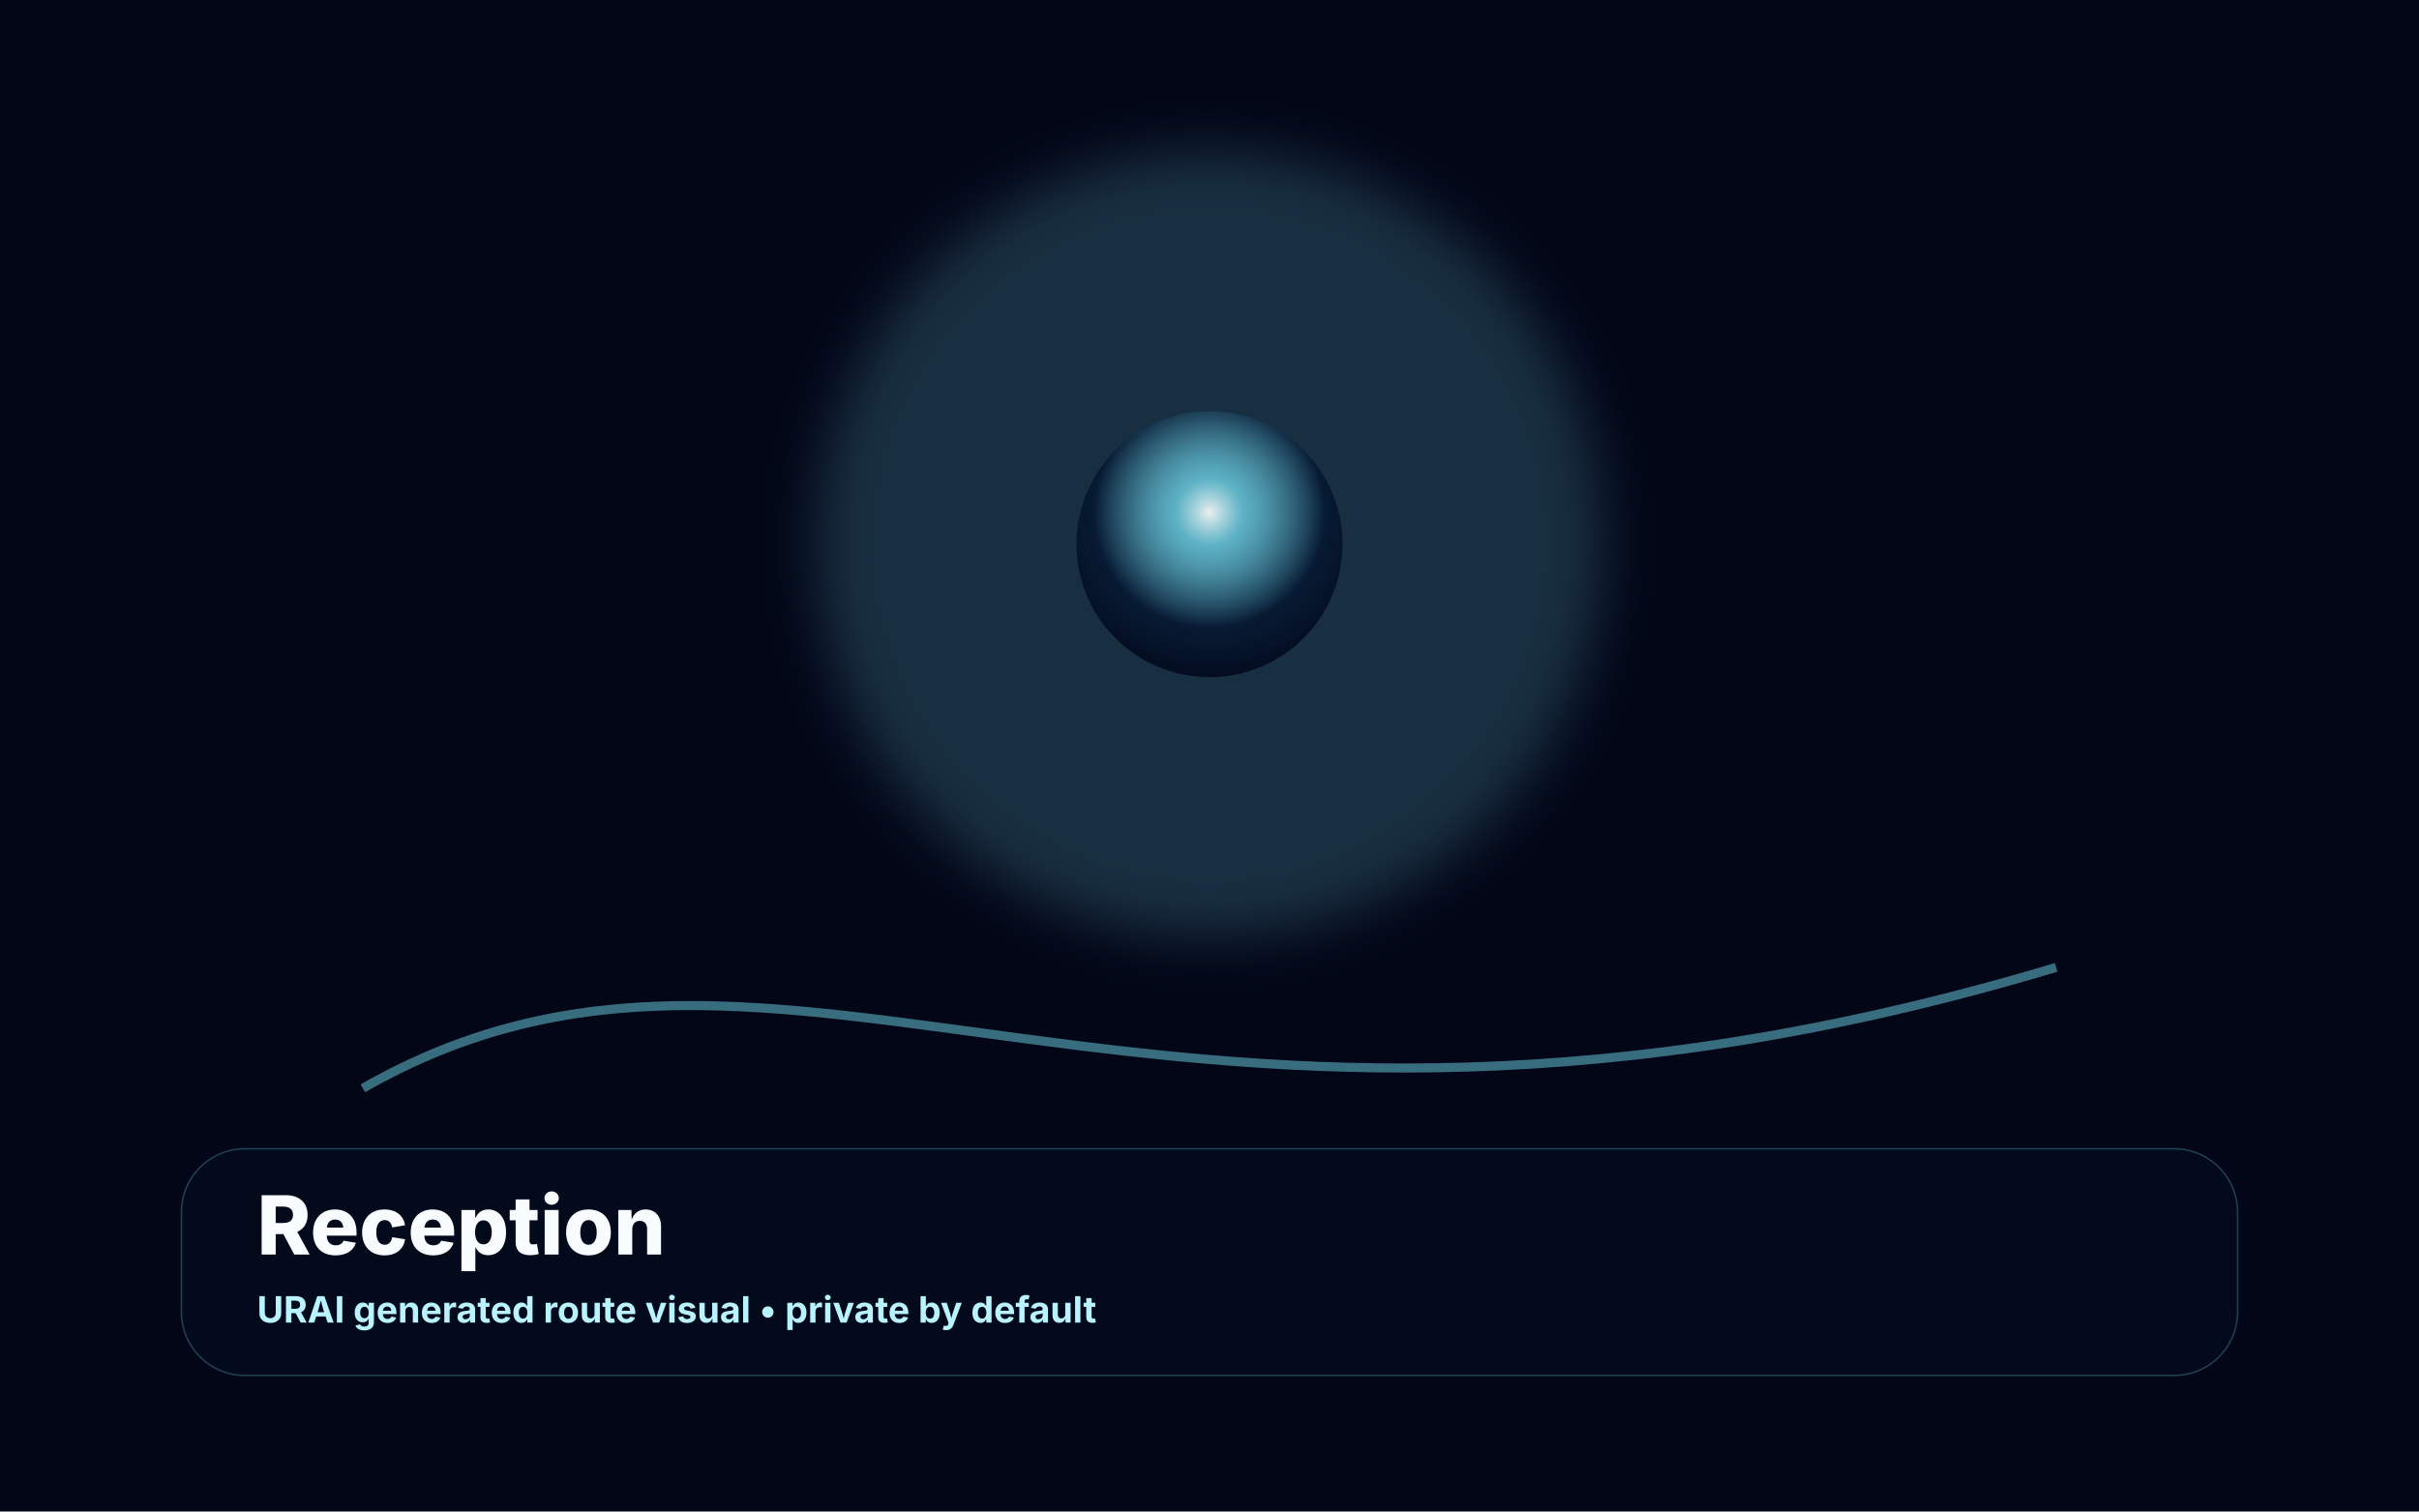
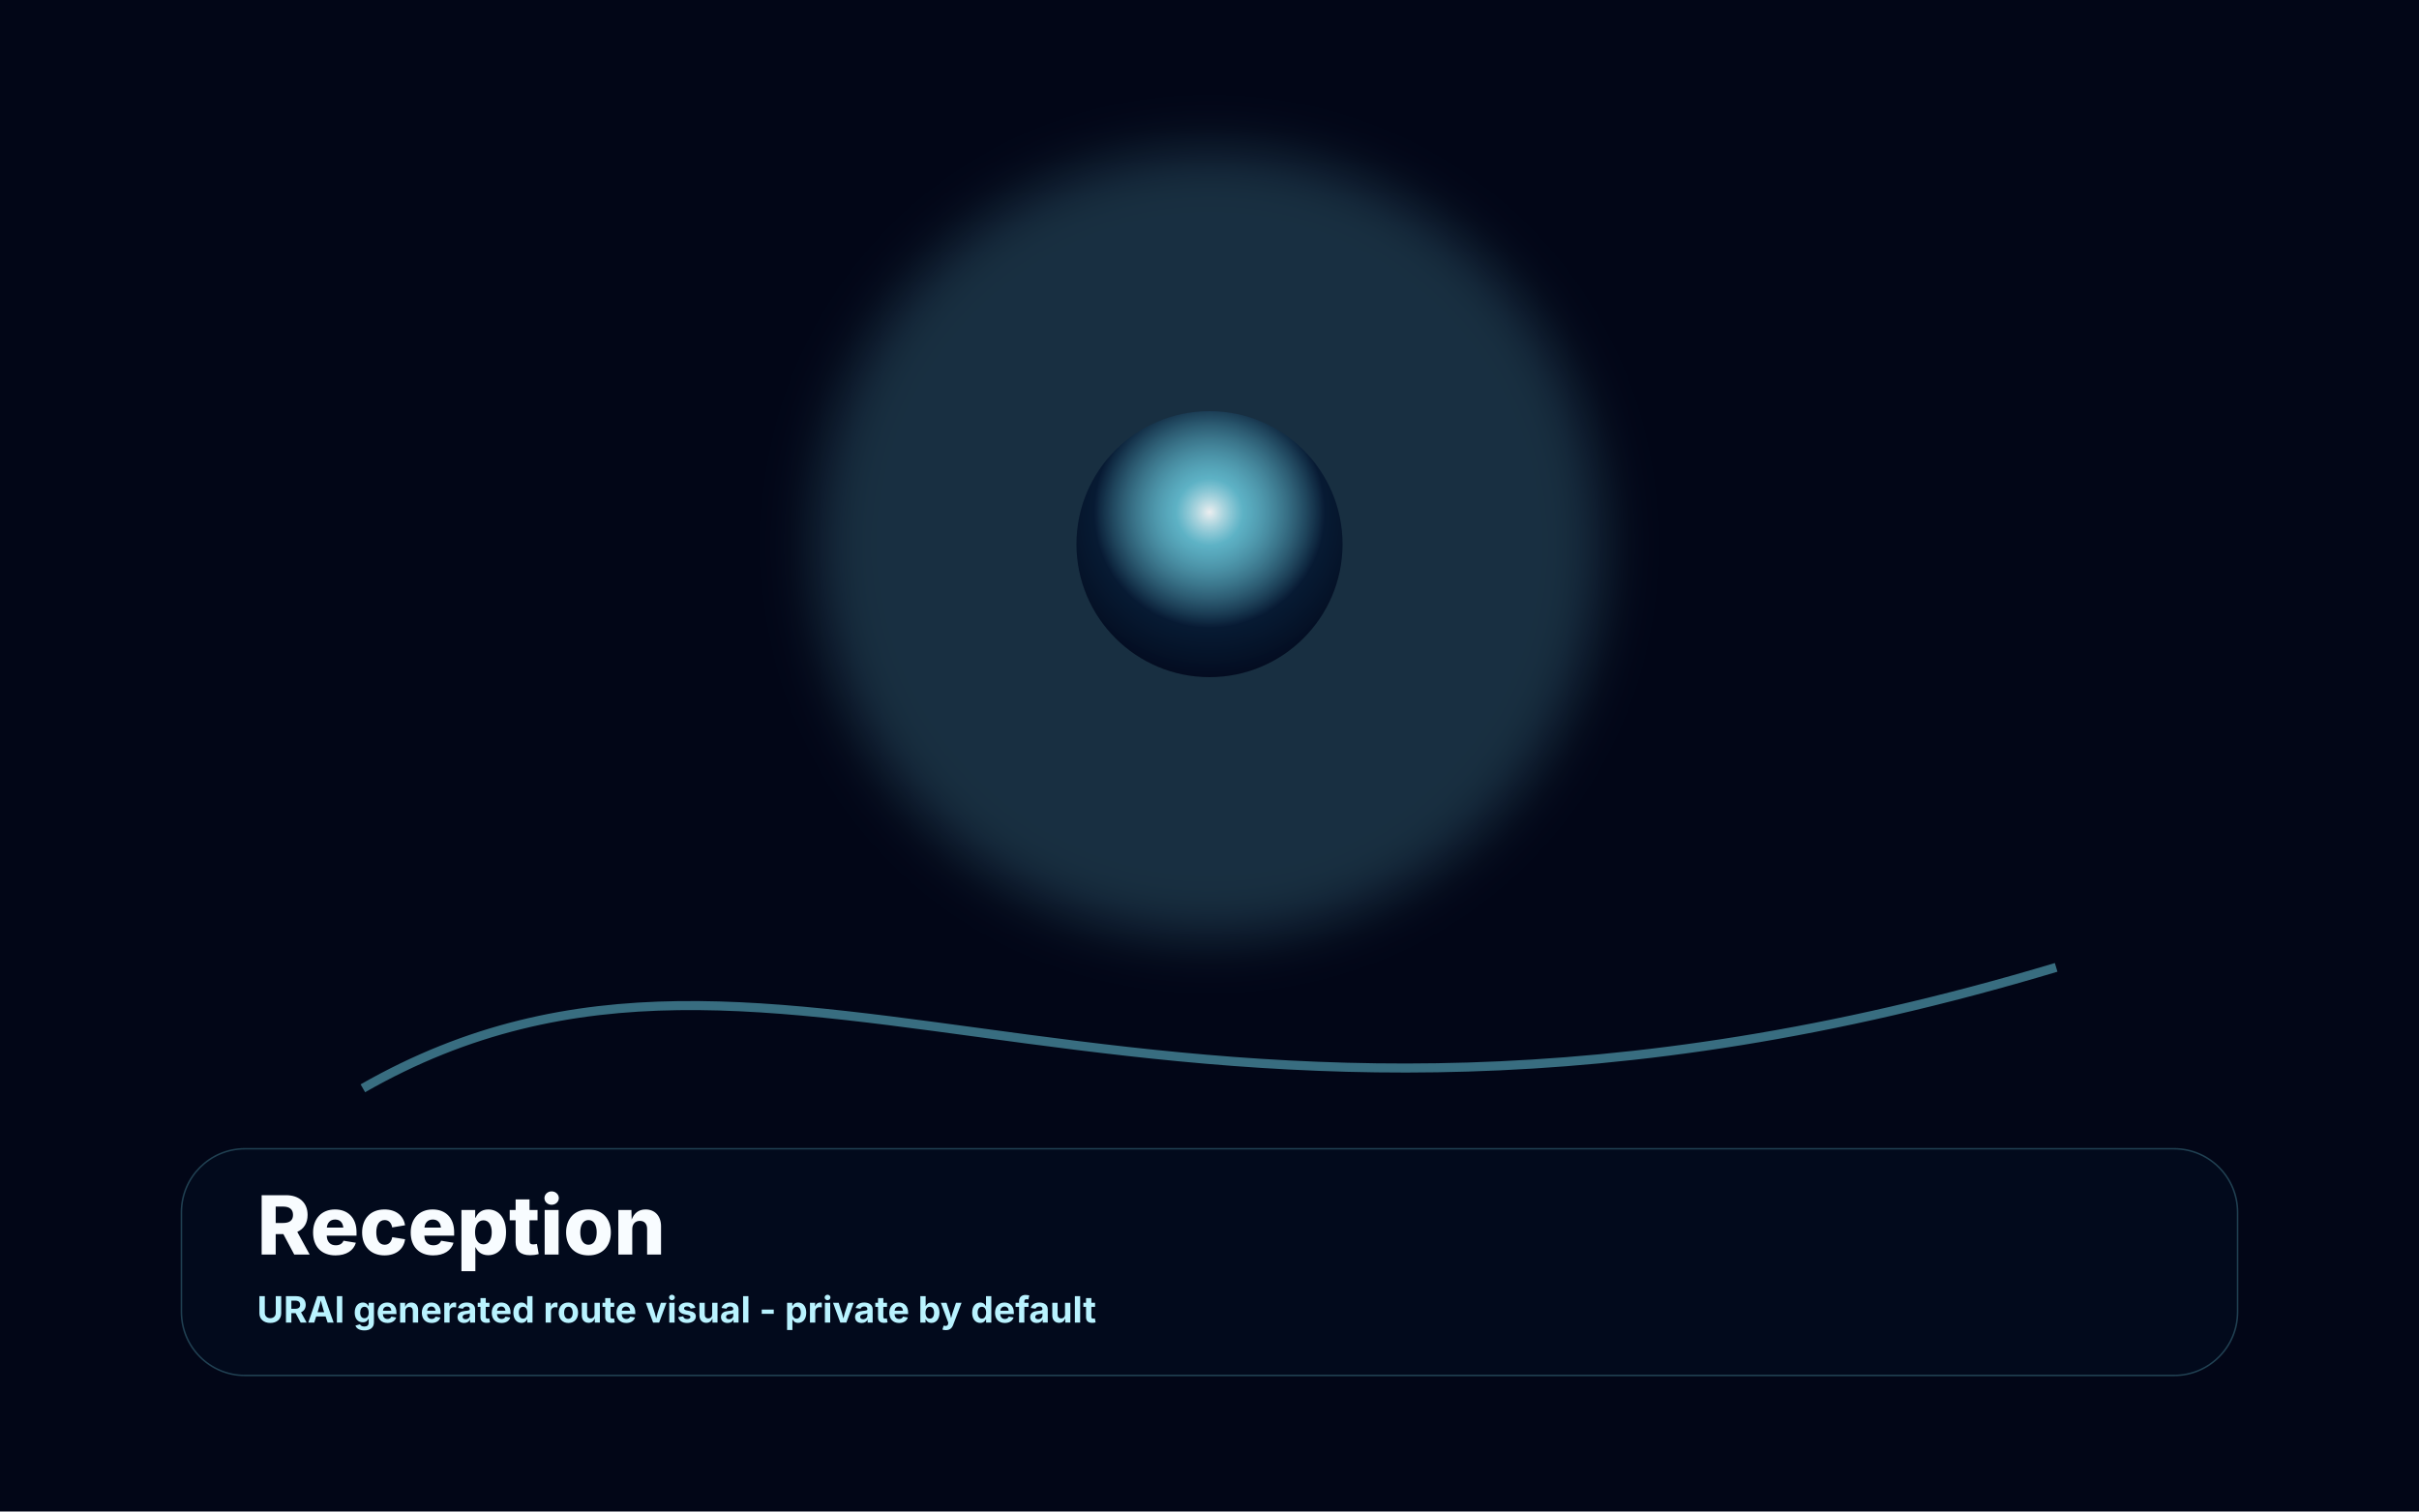
<svg xmlns="http://www.w3.org/2000/svg" viewBox="0 0 1600 1000" role="img" aria-label="Reception">
  <defs>
    <radialGradient id="g" cx="50%" cy="38%" r="70%">
      <stop offset="0" stop-color="#ffffff" stop-opacity=".92" />
      <stop offset=".18" stop-color="#7beafe" stop-opacity=".7" />
      <stop offset=".62" stop-color="#071a33" stop-opacity=".98" />
      <stop offset="1" stop-color="#020617" />
    </radialGradient>
    <filter id="blur">
      <feGaussianBlur stdDeviation="18" />
    </filter>
  </defs>
  <rect width="1600" height="1000" fill="#020617" />
  <circle cx="800" cy="360" r="260" fill="#7beafe" opacity=".18" filter="url(#blur)" />
  <circle cx="800" cy="360" r="88" fill="url(#g)" />
  <path d="M240 720 C520 560 760 820 1360 640" fill="none" stroke="#7beafe" stroke-width="6" opacity=".45" />
  <rect x="120" y="760" width="1360" height="150" rx="42" fill="#030b1d" opacity=".78" stroke="#7beafe" stroke-opacity=".32" />
  <text x="170" y="830" font-family="Inter,Arial,sans-serif" font-size="54" font-weight="800" fill="#f8fcff">Reception</text>
-   <text x="170" y="875" font-family="Inter,Arial,sans-serif" font-size="24" font-weight="700" fill="#b9f3ff">URAI generated route visual • private by default</text>
+   <text x="170" y="875" font-family="Inter,Arial,sans-serif" font-size="24" font-weight="700" fill="#b9f3ff">URAI generated route visual - private by default</text>
</svg>
